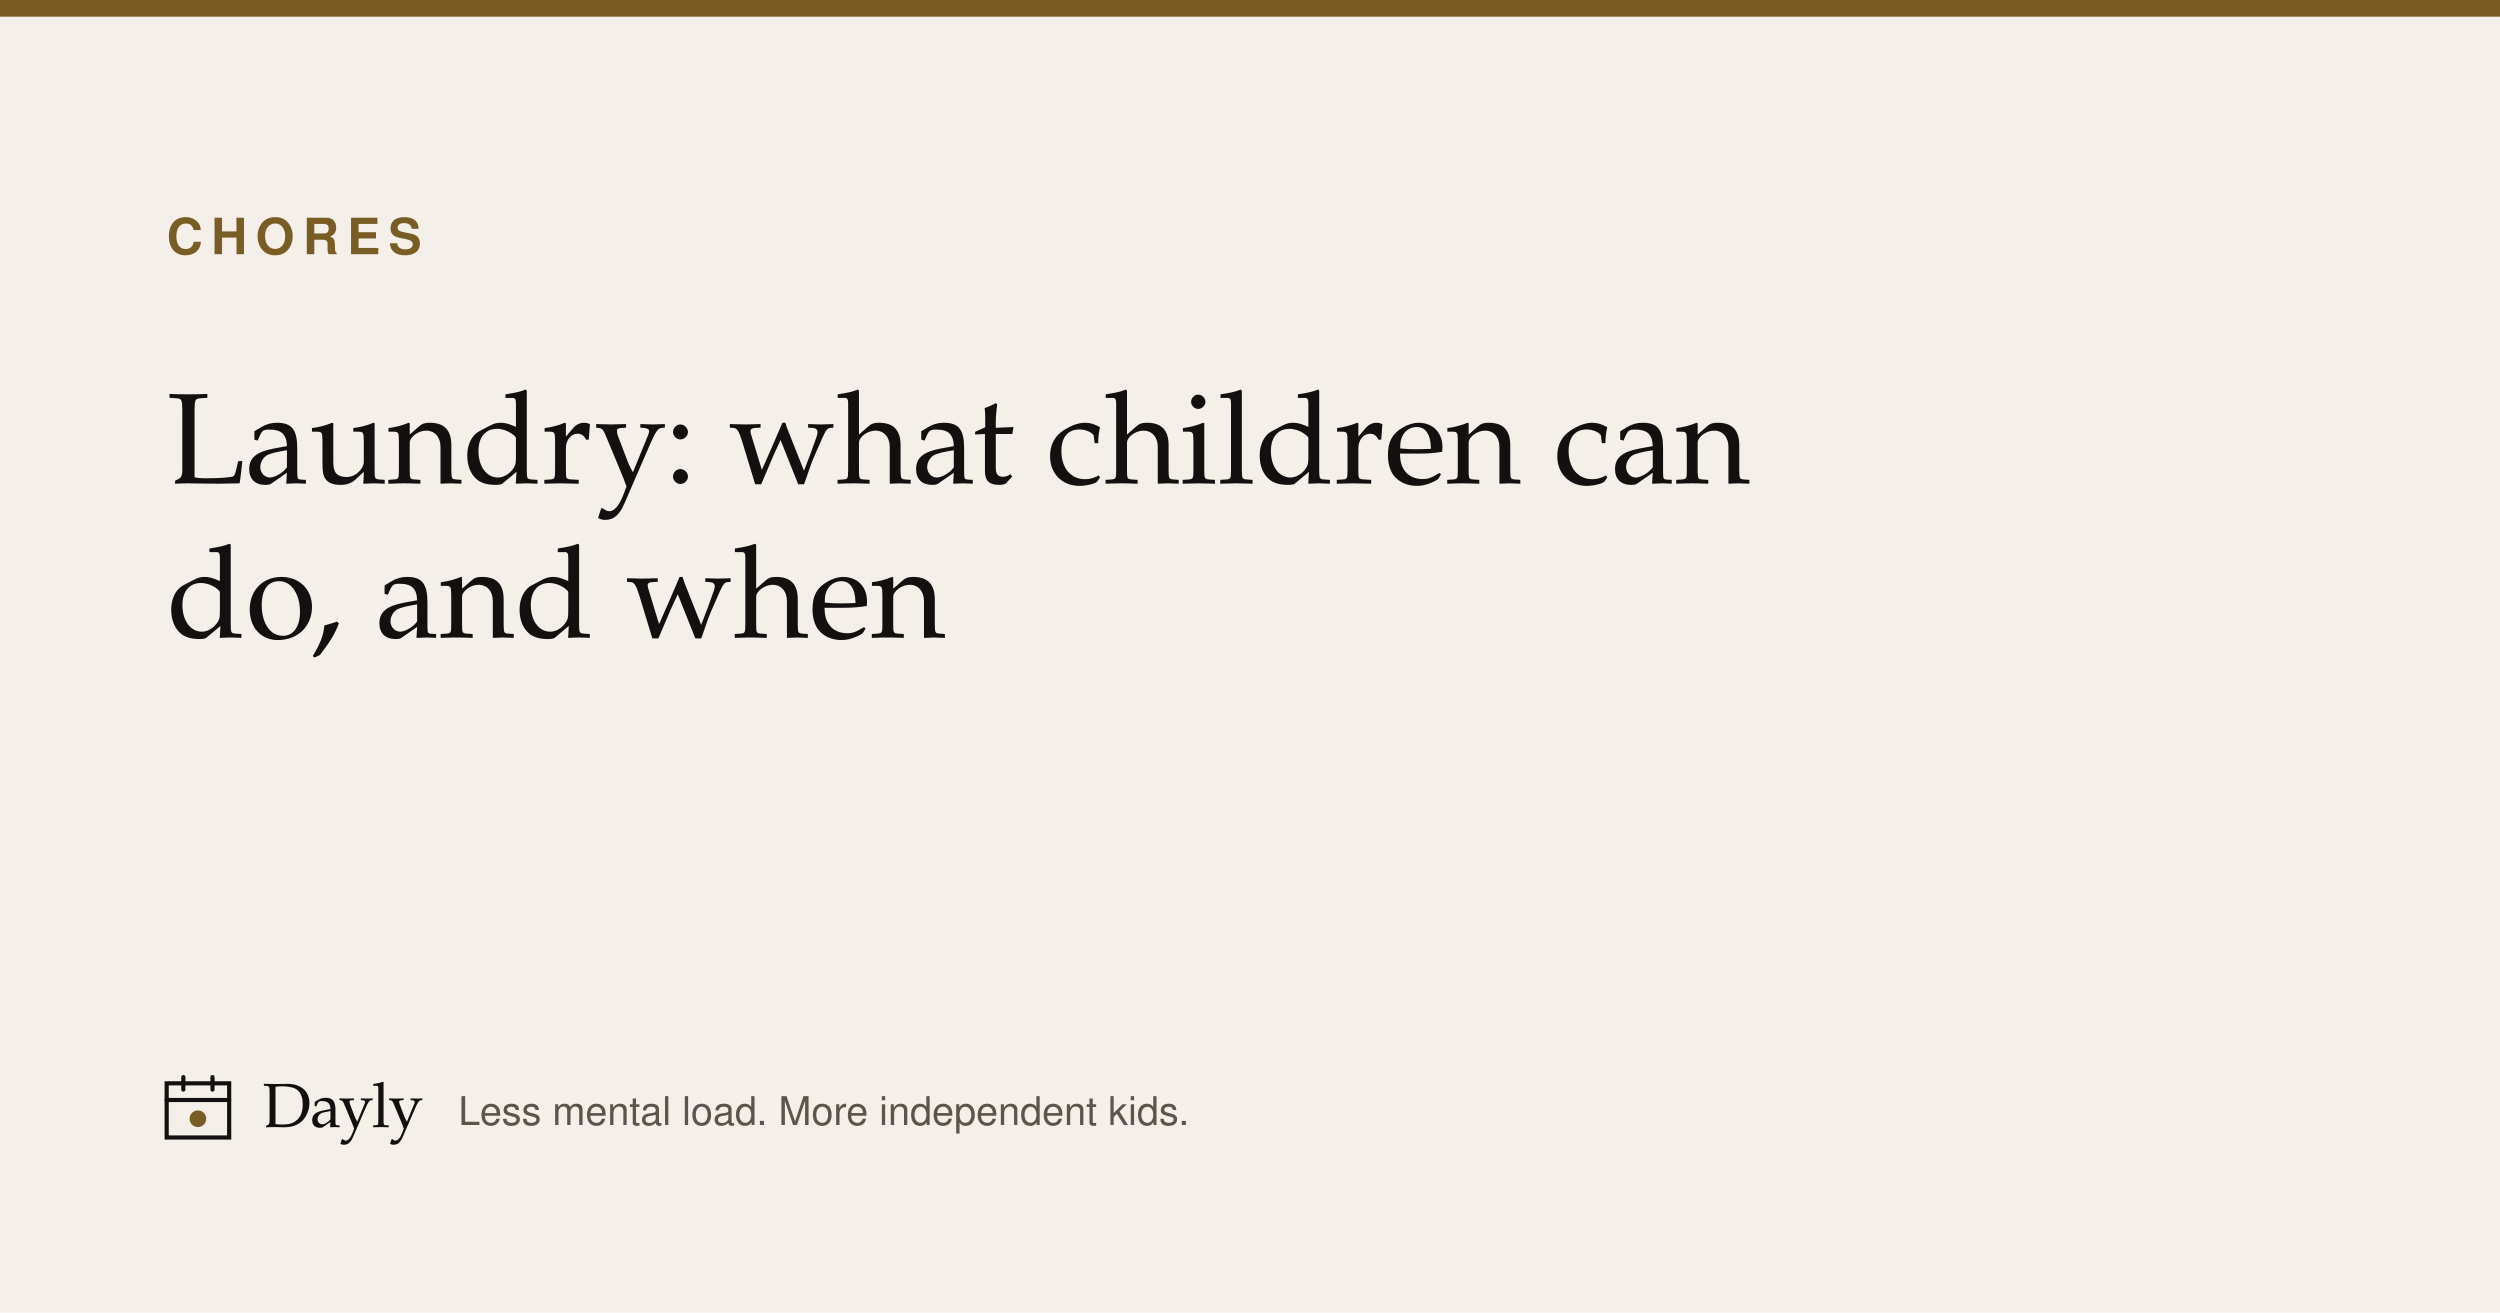
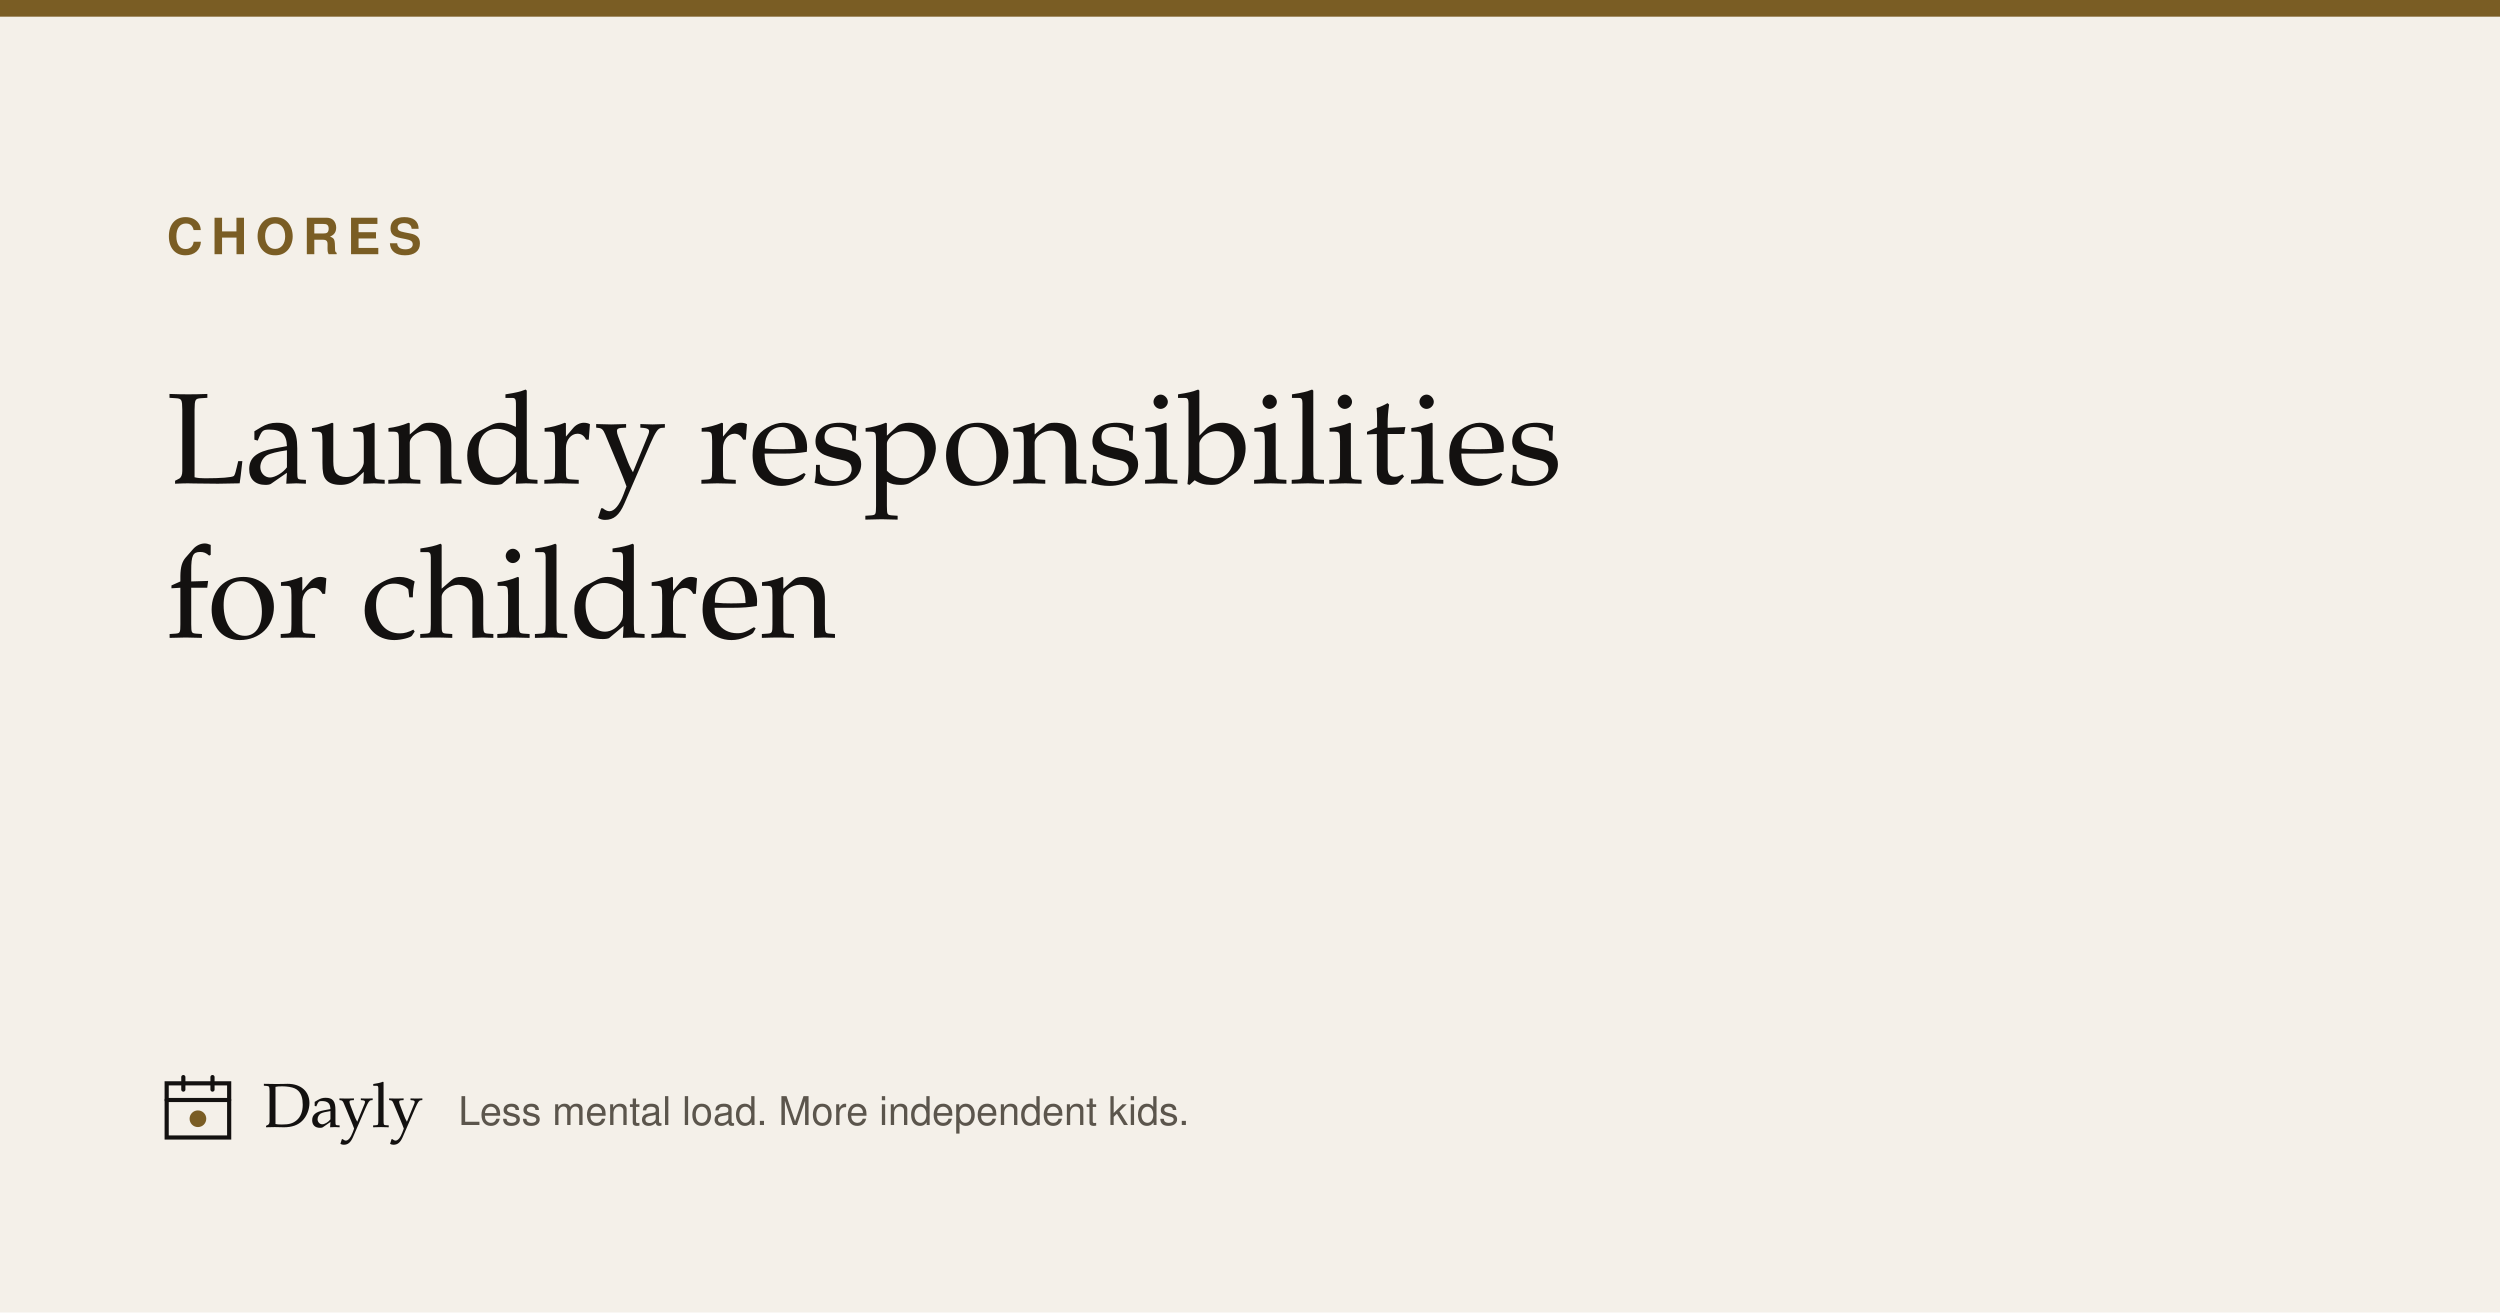
<svg xmlns="http://www.w3.org/2000/svg" width="1200" height="630" viewBox="0 0 1200 630">
  <rect width="1200" height="630" fill="#f4f0e9" />
  <rect x="0" y="0" width="1200" height="8" fill="#7a5d24" />
  <g font-family="Iowan Old Style, Palatino, Georgia, serif" fill="#131110">
-     <text x="80" y="232" font-size="62">Laundry: what children can</text>
-     <text x="80" y="306" font-size="62">do, and when</text>
+     <text x="80" y="232" font-size="62">Laundry responsibilities</text>
+     <text x="80" y="306" font-size="62">for children</text>
  </g>
  <text x="80" y="122" font-family="-apple-system, Helvetica, Arial, sans-serif" font-size="24" letter-spacing="4" font-weight="600" fill="#7a5d24">CHORES</text>
  <g transform="translate(80,520)">
    <rect x="0" y="0" width="30" height="26" fill="none" stroke="#131110" stroke-width="2" />
    <path d="M0 8h30M8 -3v6M22 -3v6" stroke="#131110" stroke-width="2" stroke-linecap="round" />
    <circle cx="15" cy="17" r="4" fill="#7a5d24" />
    <text x="46" y="21" font-family="Iowan Old Style, Palatino, Georgia, serif" font-size="30" fill="#131110">Dayly</text>
    <text x="140" y="20" font-family="-apple-system, Helvetica, Arial, sans-serif" font-size="19" fill="#5b554c">Less mental load. More independent kids.</text>
  </g>
</svg>
